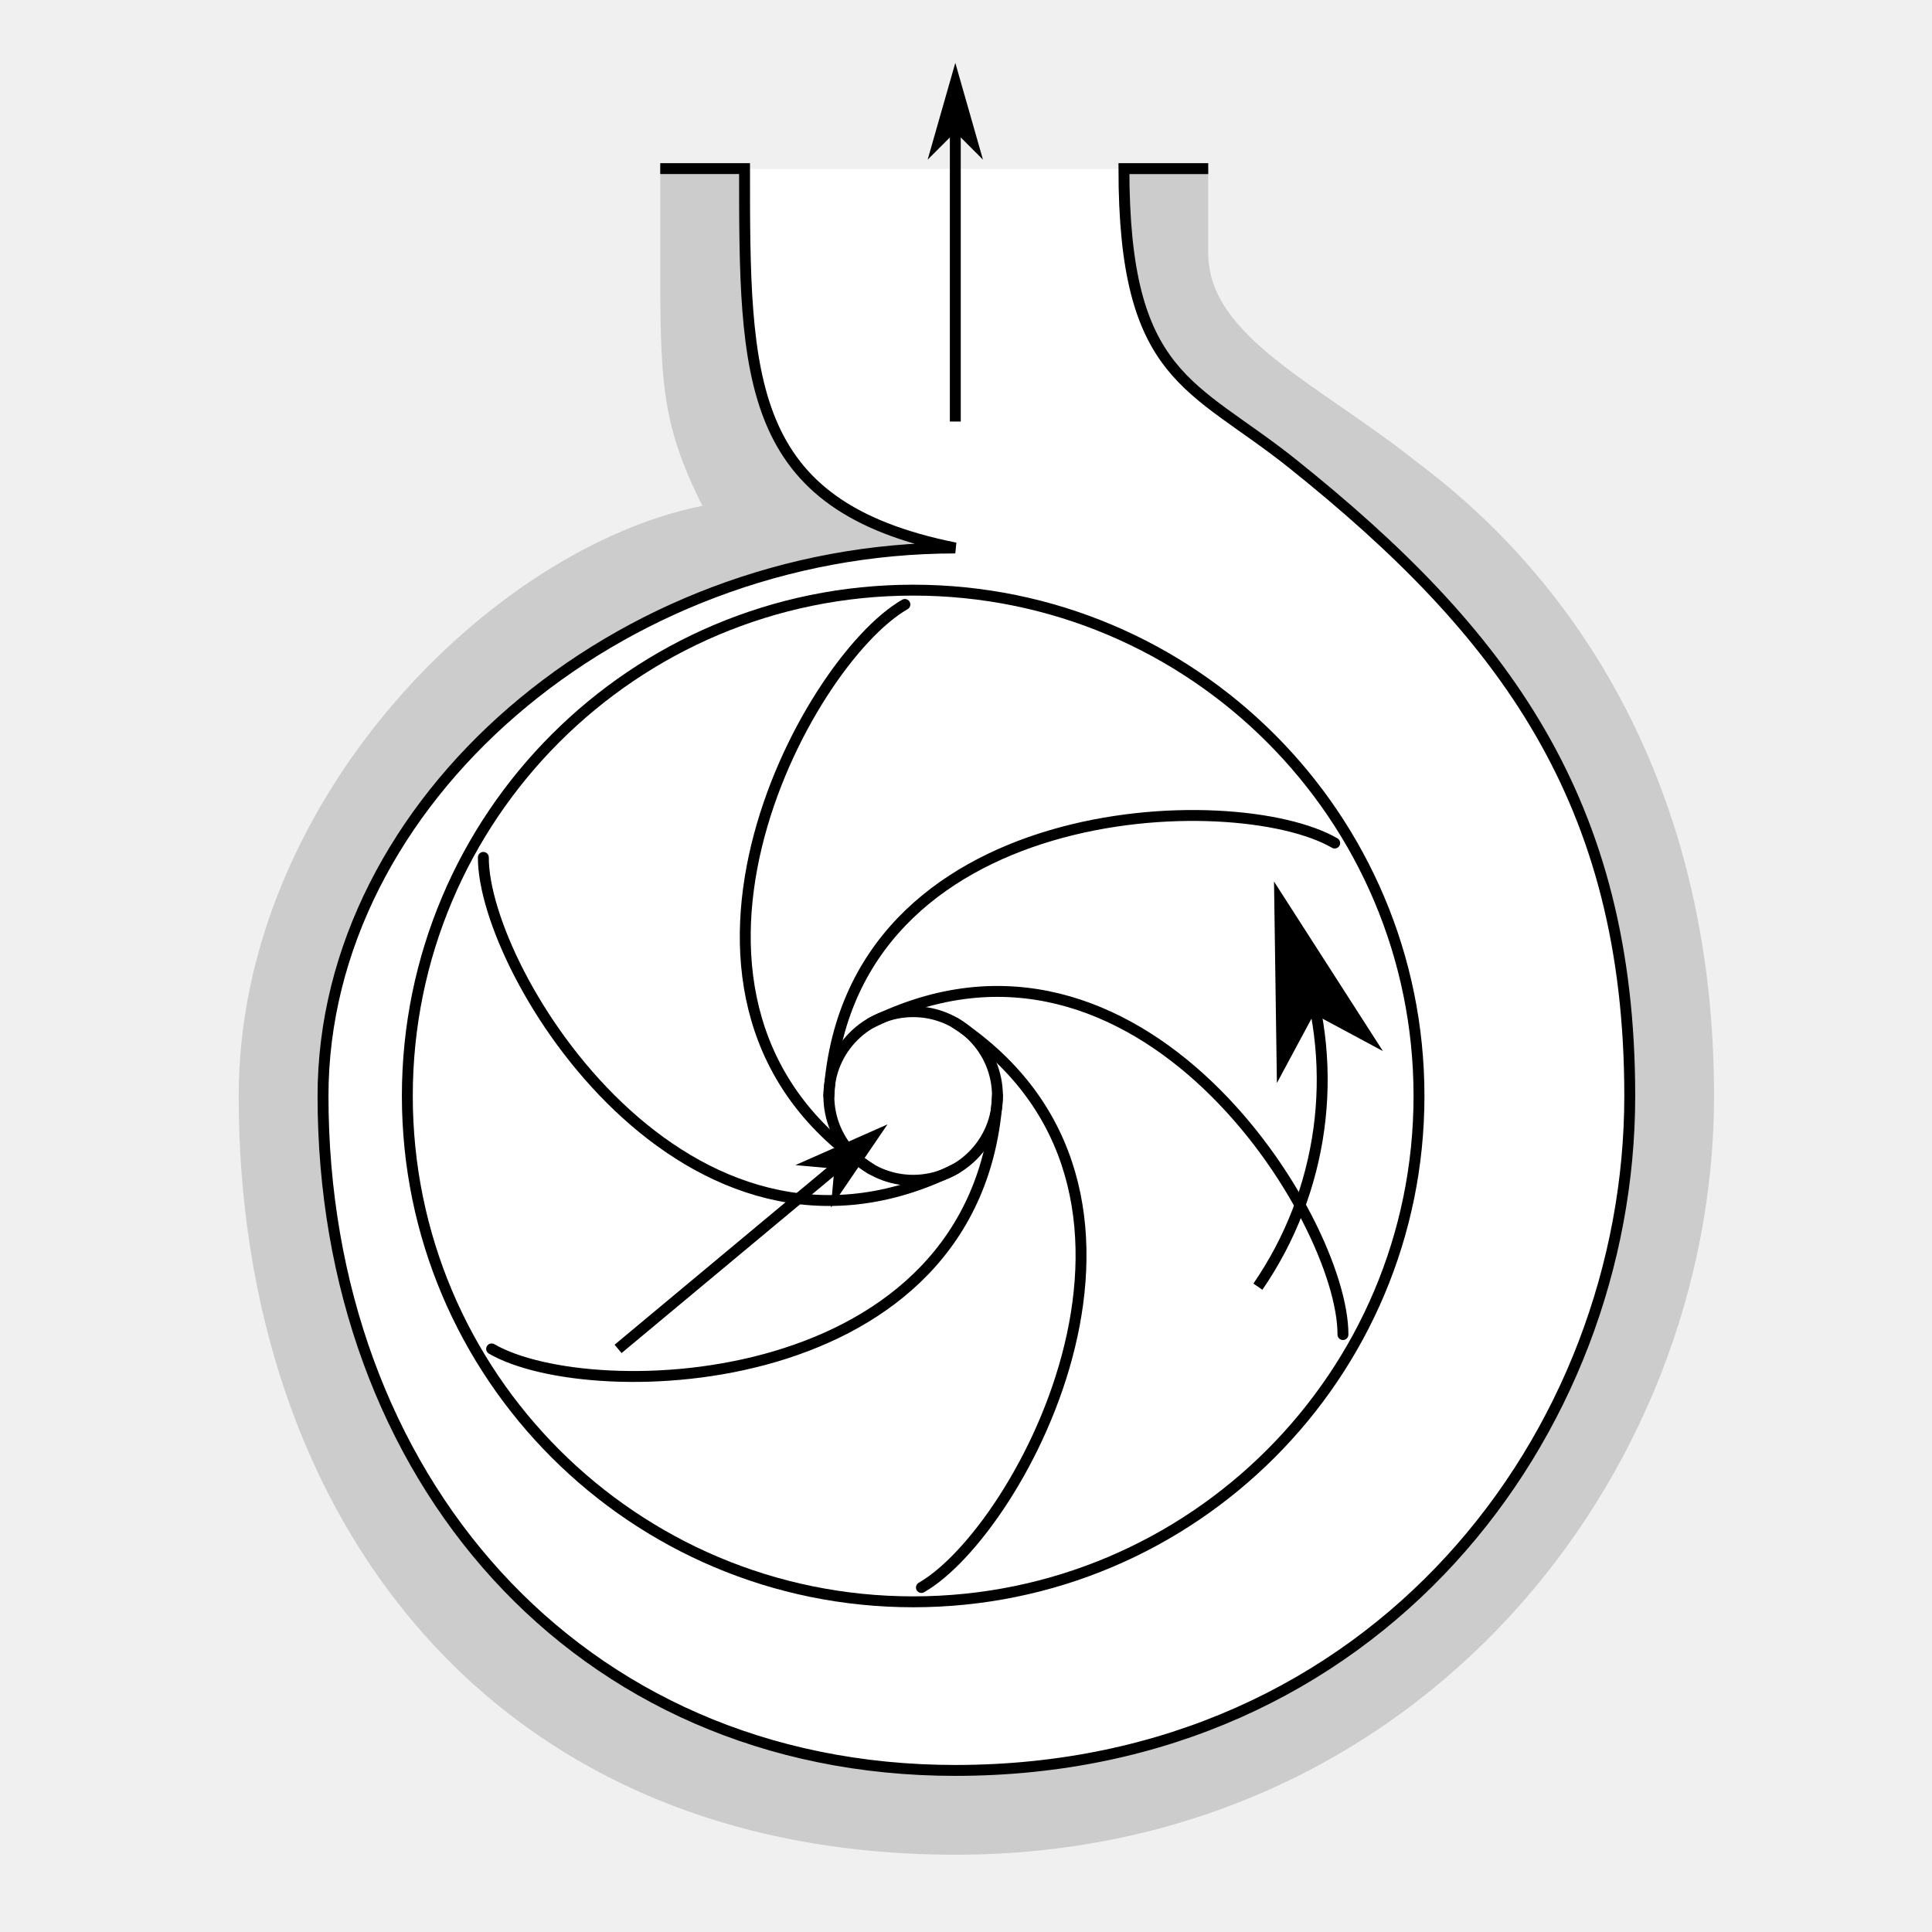
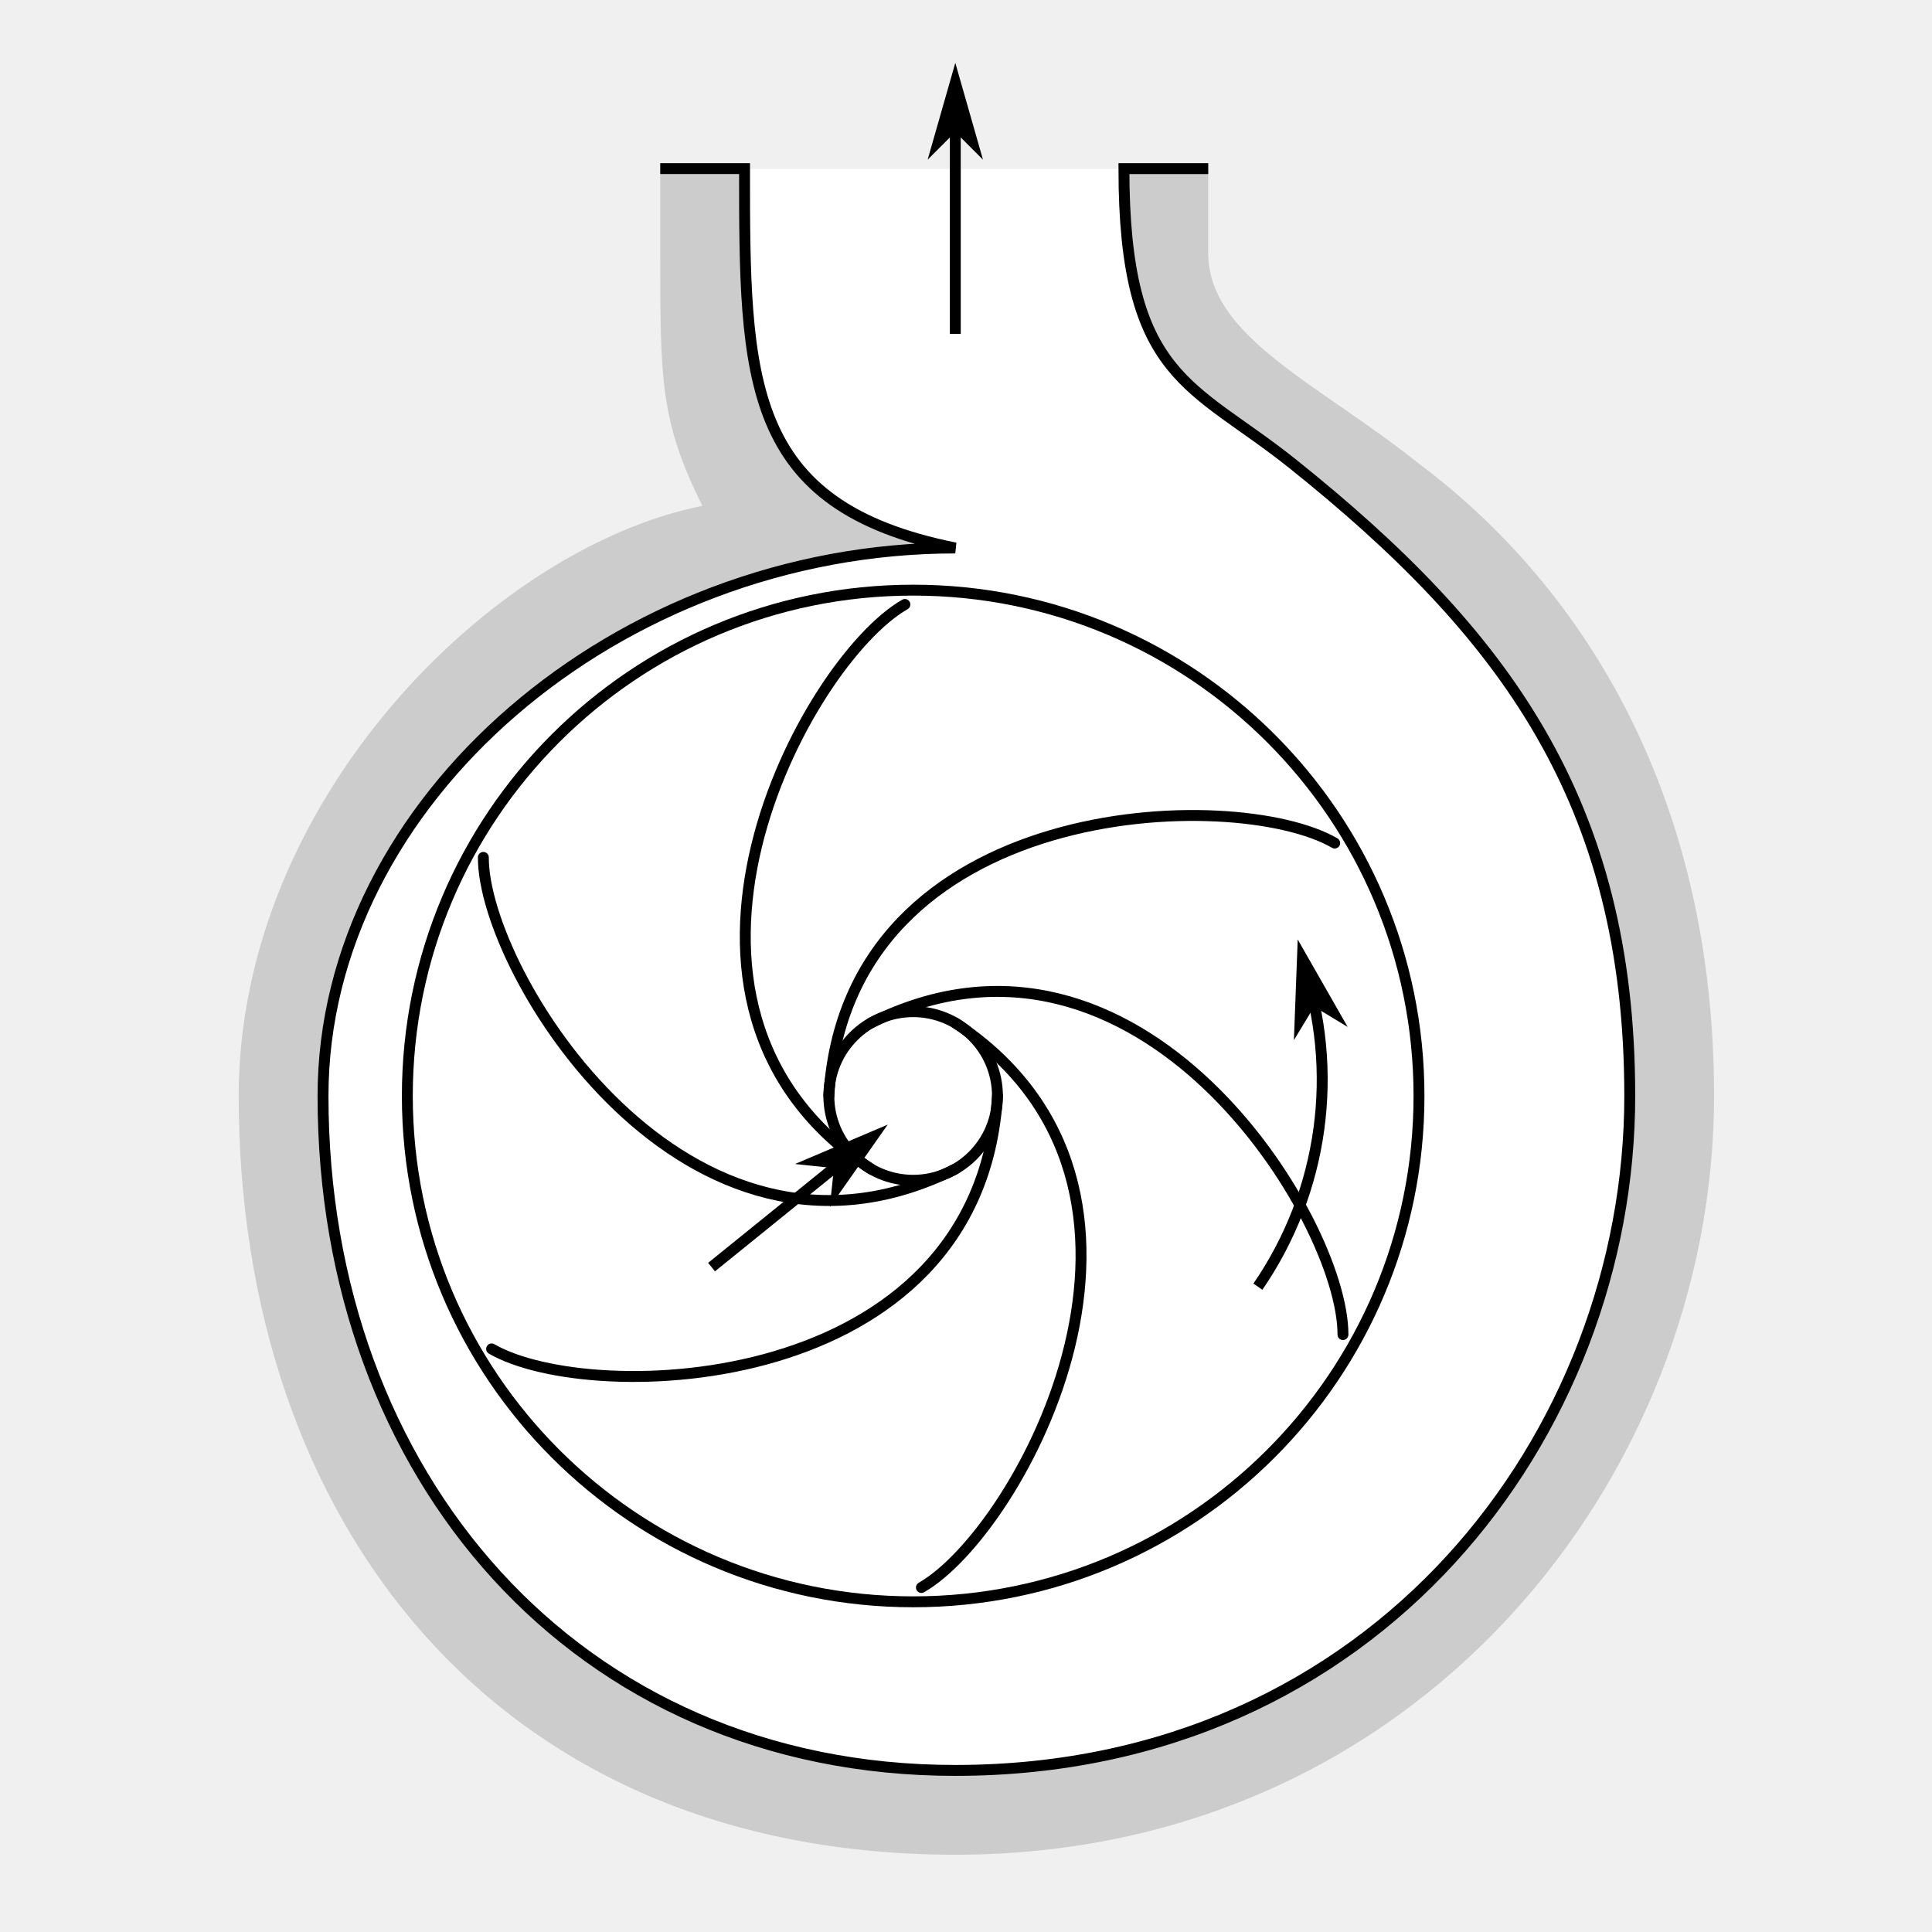
<svg xmlns="http://www.w3.org/2000/svg" width="177.165" height="177.165" id="svg3041" version="1.1">
  <defs id="defs3043">
+     <marker orient="auto" refY="0.0" refX="0.0" id="Arrow1Mend" style="overflow:visible;">
+       <path id="path4754" d="M 0.0,0.0 L 5.0,-5.0 L -12.5,0.0 L 5.0,5.0 L 0.0,0.0 z " style="fill-rule:evenodd;stroke:#000000;stroke-width:1.0pt;marker-start:none;" transform="scale(0.4) rotate(180) translate(10,0)" />
+     </marker>
    <marker orient="auto" refY="0" refX="0" id="Arrow1Mstart" style="overflow:visible">
      <path id="path5162" d="M 0,0 5,-5 -12.5,0 5,5 0,0 z" style="fill-rule:evenodd;stroke:#000000;stroke-width:1pt;marker-start:none" transform="matrix(0.4,0,0,0.4,4,0)" />
    </marker>
    <marker orient="auto" refY="0" refX="0" id="Arrow1Lend" style="overflow:visible">
      <path id="path5159" d="M 0,0 5,-5 -12.5,0 5,5 0,0 z" style="fill-rule:evenodd;stroke:#000000;stroke-width:1pt;marker-start:none" transform="matrix(-0.8,0,0,-0.8,-10,0)" />
    </marker>
    <marker orient="auto" refY="0" refX="0" id="Arrow1Lstart" style="overflow:visible">
      <path id="path5156" d="M 0,0 5,-5 -12.5,0 5,5 0,0 z" style="fill-rule:evenodd;stroke:#000000;stroke-width:1pt;marker-start:none" transform="matrix(0.8,0,0,0.8,10,0)" />
    </marker>
  </defs>
  <g id="layer1" transform="translate(0,-875.1968)">
    <path id="path6412" d="m 60.544,890.658 0,7.731 c -2e-6,11.596 0,15.462 3.865,23.193 -19.327,3.865 -42.52,27.058 -42.52,54.116 0,38.654 23.193,69.578 65.712,69.578 42.52,0 69.578,-34.789 69.578,-69.578 0,-27.058 -11.596,-46.385 -27.058,-57.981 -9.189,-7.351 -19.327,-11.596 -19.327,-19.327 l 0,-7.731" style="fill:#cccccc;stroke:none" />
    <path style="fill:#ffffff;stroke:#000000;stroke-width:1px;stroke-linecap:butt;stroke-linejoin:miter;stroke-opacity:1" d="m 60.544,890.658 7.731,0 c 0,19.327 0,30.923 19.327,34.789 -30.923,0 -57.981,23.193 -57.981,50.251 0,34.789 23.193,61.847 57.981,61.847 38.654,0 61.847,-30.923 61.847,-61.847 0,-27.058 -11.596,-42.52 -30.923,-57.981 -9.189,-7.351 -15.462,-7.731 -15.462,-27.058 l 7.731,0" id="path6384" />
-     <path id="path5783" d="m 87.602,882.928 0,30.923" style="fill:none;stroke:#000000;stroke-width:0.999;stroke-linecap:butt;stroke-linejoin:miter;stroke-miterlimit:4;stroke-opacity:1;stroke-dasharray:none;marker-start:url(#Arrow1Mstart);marker-end:none" />
-     <path style="fill:none;stroke:#000000;stroke-width:0.649" id="path6382" d="m 109.843,104.528 a 30.118,30.118 0 1 1 -60.236,0 30.118,30.118 0 1 1 60.236,0 z" transform="matrix(1.540107,0,0,1.540107,-39.04754,814.7142)" />
-     <path style="fill:none;stroke:#000000;stroke-width:0.999;stroke-linecap:butt;stroke-linejoin:miter;stroke-miterlimit:4;stroke-opacity:1;stroke-dasharray:none;marker-start:url(#Arrow1Mstart);marker-end:none" d="M 79.871,979.563 56.679,998.89" id="path5969" />
-     <path transform="matrix(0.2566846,0,0,0.2566846,63.27255,948.8672)" d="m 109.843,104.528 a 30.118,30.118 0 1 1 -60.236,0 30.118,30.118 0 1 1 60.236,0 z" id="path6386" style="fill:none;stroke:#000000;stroke-width:3.896" />
+     <path id="path5783" d="m 87.602,882.928 0,22.888" style="fill:none;stroke:#000000;stroke-width:0.999;stroke-linecap:butt;stroke-linejoin:miter;stroke-miterlimit:4;stroke-opacity:1;stroke-dasharray:none;marker-start:url(#Arrow1Mstart);marker-end:none" />
+     <path style="fill:none;stroke:#000000;stroke-width:0.649" id="path6382" d="m 109.843,104.528 c 0,16.634 -13.484,30.118 -30.118,30.118 -16.634,0 -30.118,-13.484 -30.118,-30.118 0,-16.634 13.484,-30.118 30.118,-30.118 16.634,0 30.118,13.484 30.118,30.118 z" transform="matrix(1.540107,0,0,1.540107,-39.04754,814.7142)" />
+     <path style="fill:none;stroke:#000000;stroke-width:0.999;stroke-linecap:butt;stroke-linejoin:miter;stroke-miterlimit:4;stroke-opacity:1;stroke-dasharray:none;marker-start:url(#Arrow1Mstart);marker-end:none" d="M 79.871,979.563 65.25,991.39" id="path5969" />
+     <path transform="matrix(0.2566846,0,0,0.2566846,63.27255,948.8672)" d="m 109.843,104.528 c 0,16.634 -13.484,30.118 -30.118,30.118 -16.634,0 -30.118,-13.484 -30.118,-30.118 0,-16.634 13.484,-30.118 30.118,-30.118 16.634,0 30.118,13.484 30.118,30.118 z" id="path6386" style="fill:none;stroke:#000000;stroke-width:3.896" />
    <path style="fill:none;stroke:#000000;stroke-width:1px;stroke-linecap:round;stroke-linejoin:miter;stroke-opacity:1" d="m 76.006,975.698 c 1.656,-27.505 37.291,-28.488 46.385,-23.193" id="path6388" />
    <path id="path6400" d="m 91.467,975.698 c -1.656,27.505 -37.291,28.488 -46.385,23.193" style="fill:none;stroke:#000000;stroke-width:1px;stroke-linecap:round;stroke-linejoin:miter;stroke-opacity:1" />
    <path style="fill:none;stroke:#000000;stroke-width:1px;stroke-linecap:round;stroke-linejoin:miter;stroke-opacity:1" d="m 87.602,969.003 c 22.992,15.187 6.026,46.539 -3.107,51.767" id="path6402" />
    <path id="path6404" d="m 79.871,969.003 c 24.648,-12.319 43.317,18.05 43.278,28.574" style="fill:none;stroke:#000000;stroke-width:1px;stroke-linecap:round;stroke-linejoin:miter;stroke-opacity:1" />
    <path id="path6406" d="M 79.871,982.393 C 56.879,967.206 73.845,935.854 82.978,930.626" style="fill:none;stroke:#000000;stroke-width:1px;stroke-linecap:round;stroke-linejoin:miter;stroke-opacity:1" />
    <path style="fill:none;stroke:#000000;stroke-width:1px;stroke-linecap:round;stroke-linejoin:miter;stroke-opacity:1" d="M 87.602,982.393 C 62.954,994.711 44.285,964.342 44.324,953.819" id="path6408" />
    <g id="g7186" transform="matrix(1.136407,-0.390426,0.390426,1.136407,-270.9545,-76.29336)">
      <path transform="matrix(3.144884,0,0,3.144884,-63.00486,728.8049)" d="m 28.346,62.008 c 0,2.808 -1.332,5.45 -3.589,7.121" id="path6624" style="fill:none;stroke:#000000;stroke-width:0.265;marker-end:none" />
-       <path id="path6998" d="m 25.714,926.469 0.287,-7.488" style="fill:none;stroke:#000000;stroke-width:0.832px;stroke-linecap:butt;stroke-linejoin:miter;stroke-opacity:1;marker-end:url(#Arrow1Lend)" />
+       <path id="path6998" d="m 25.947,926.437 0.242,-2.67" style="fill:none;stroke:#000000;stroke-width:0.832;stroke-linecap:butt;stroke-linejoin:miter;stroke-miterlimit:4;stroke-opacity:1;stroke-dasharray:none;marker-end:url(#Arrow1Mend)" />
    </g>
  </g>
</svg>
